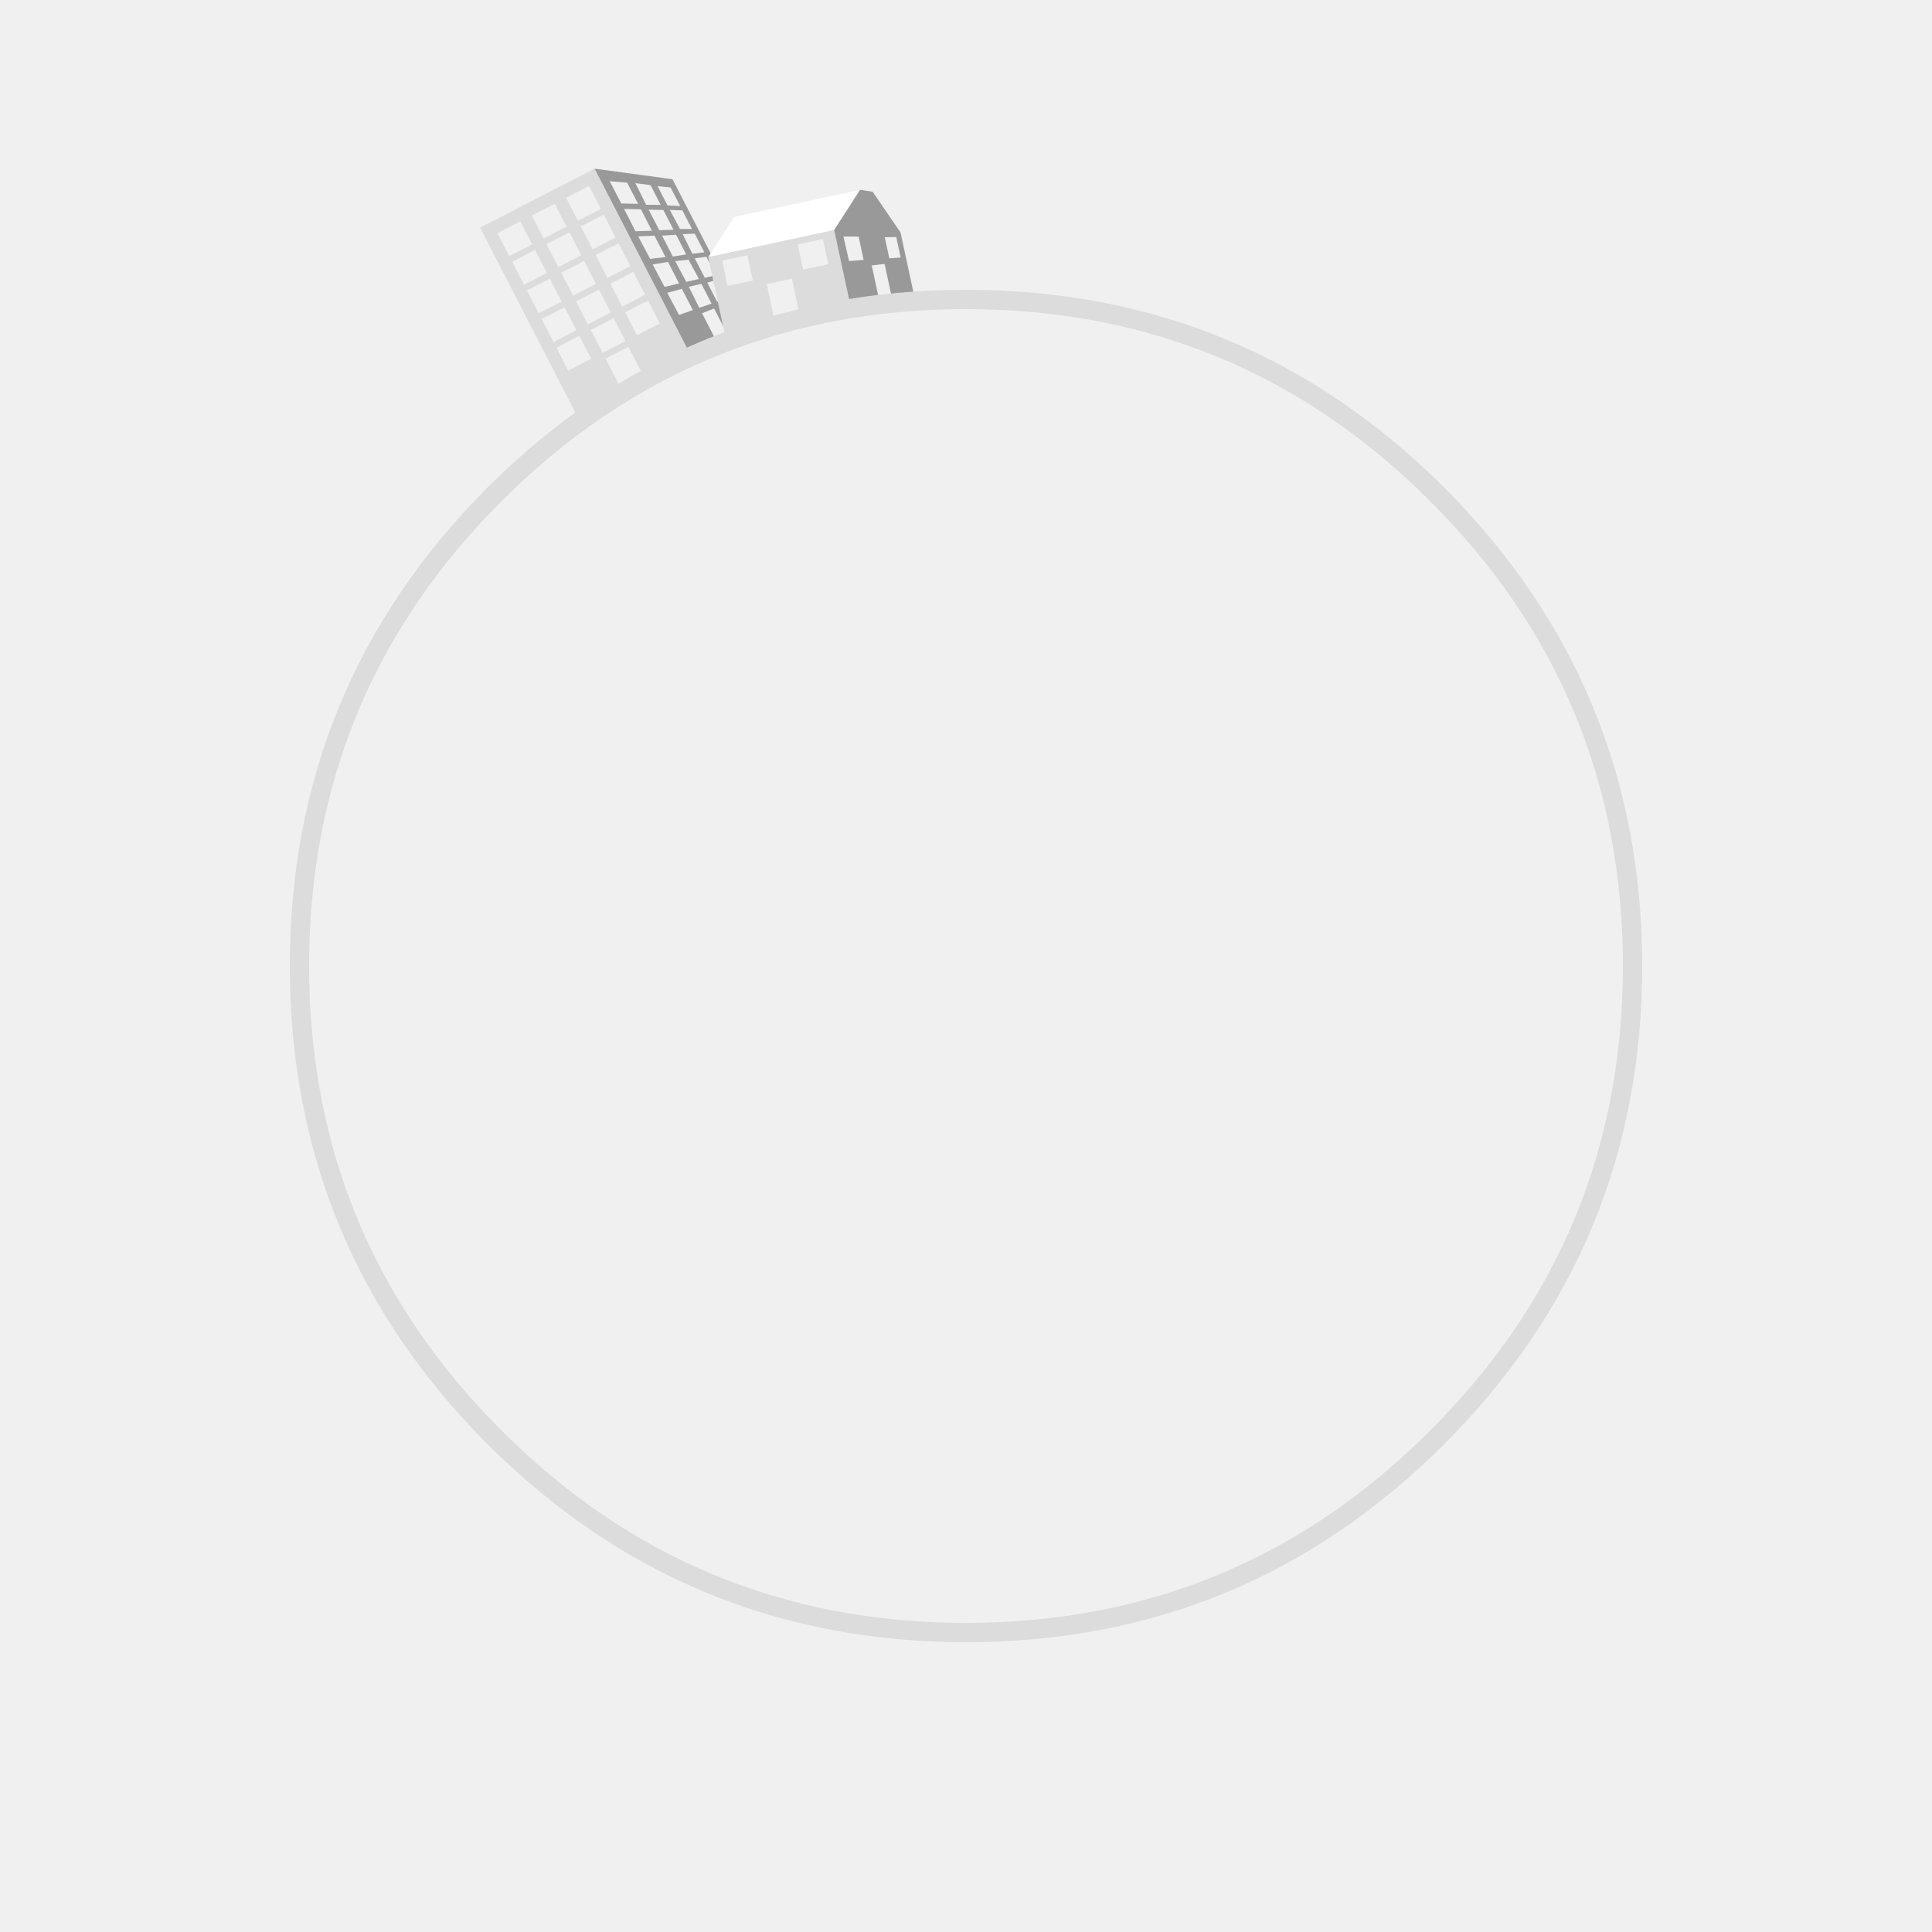
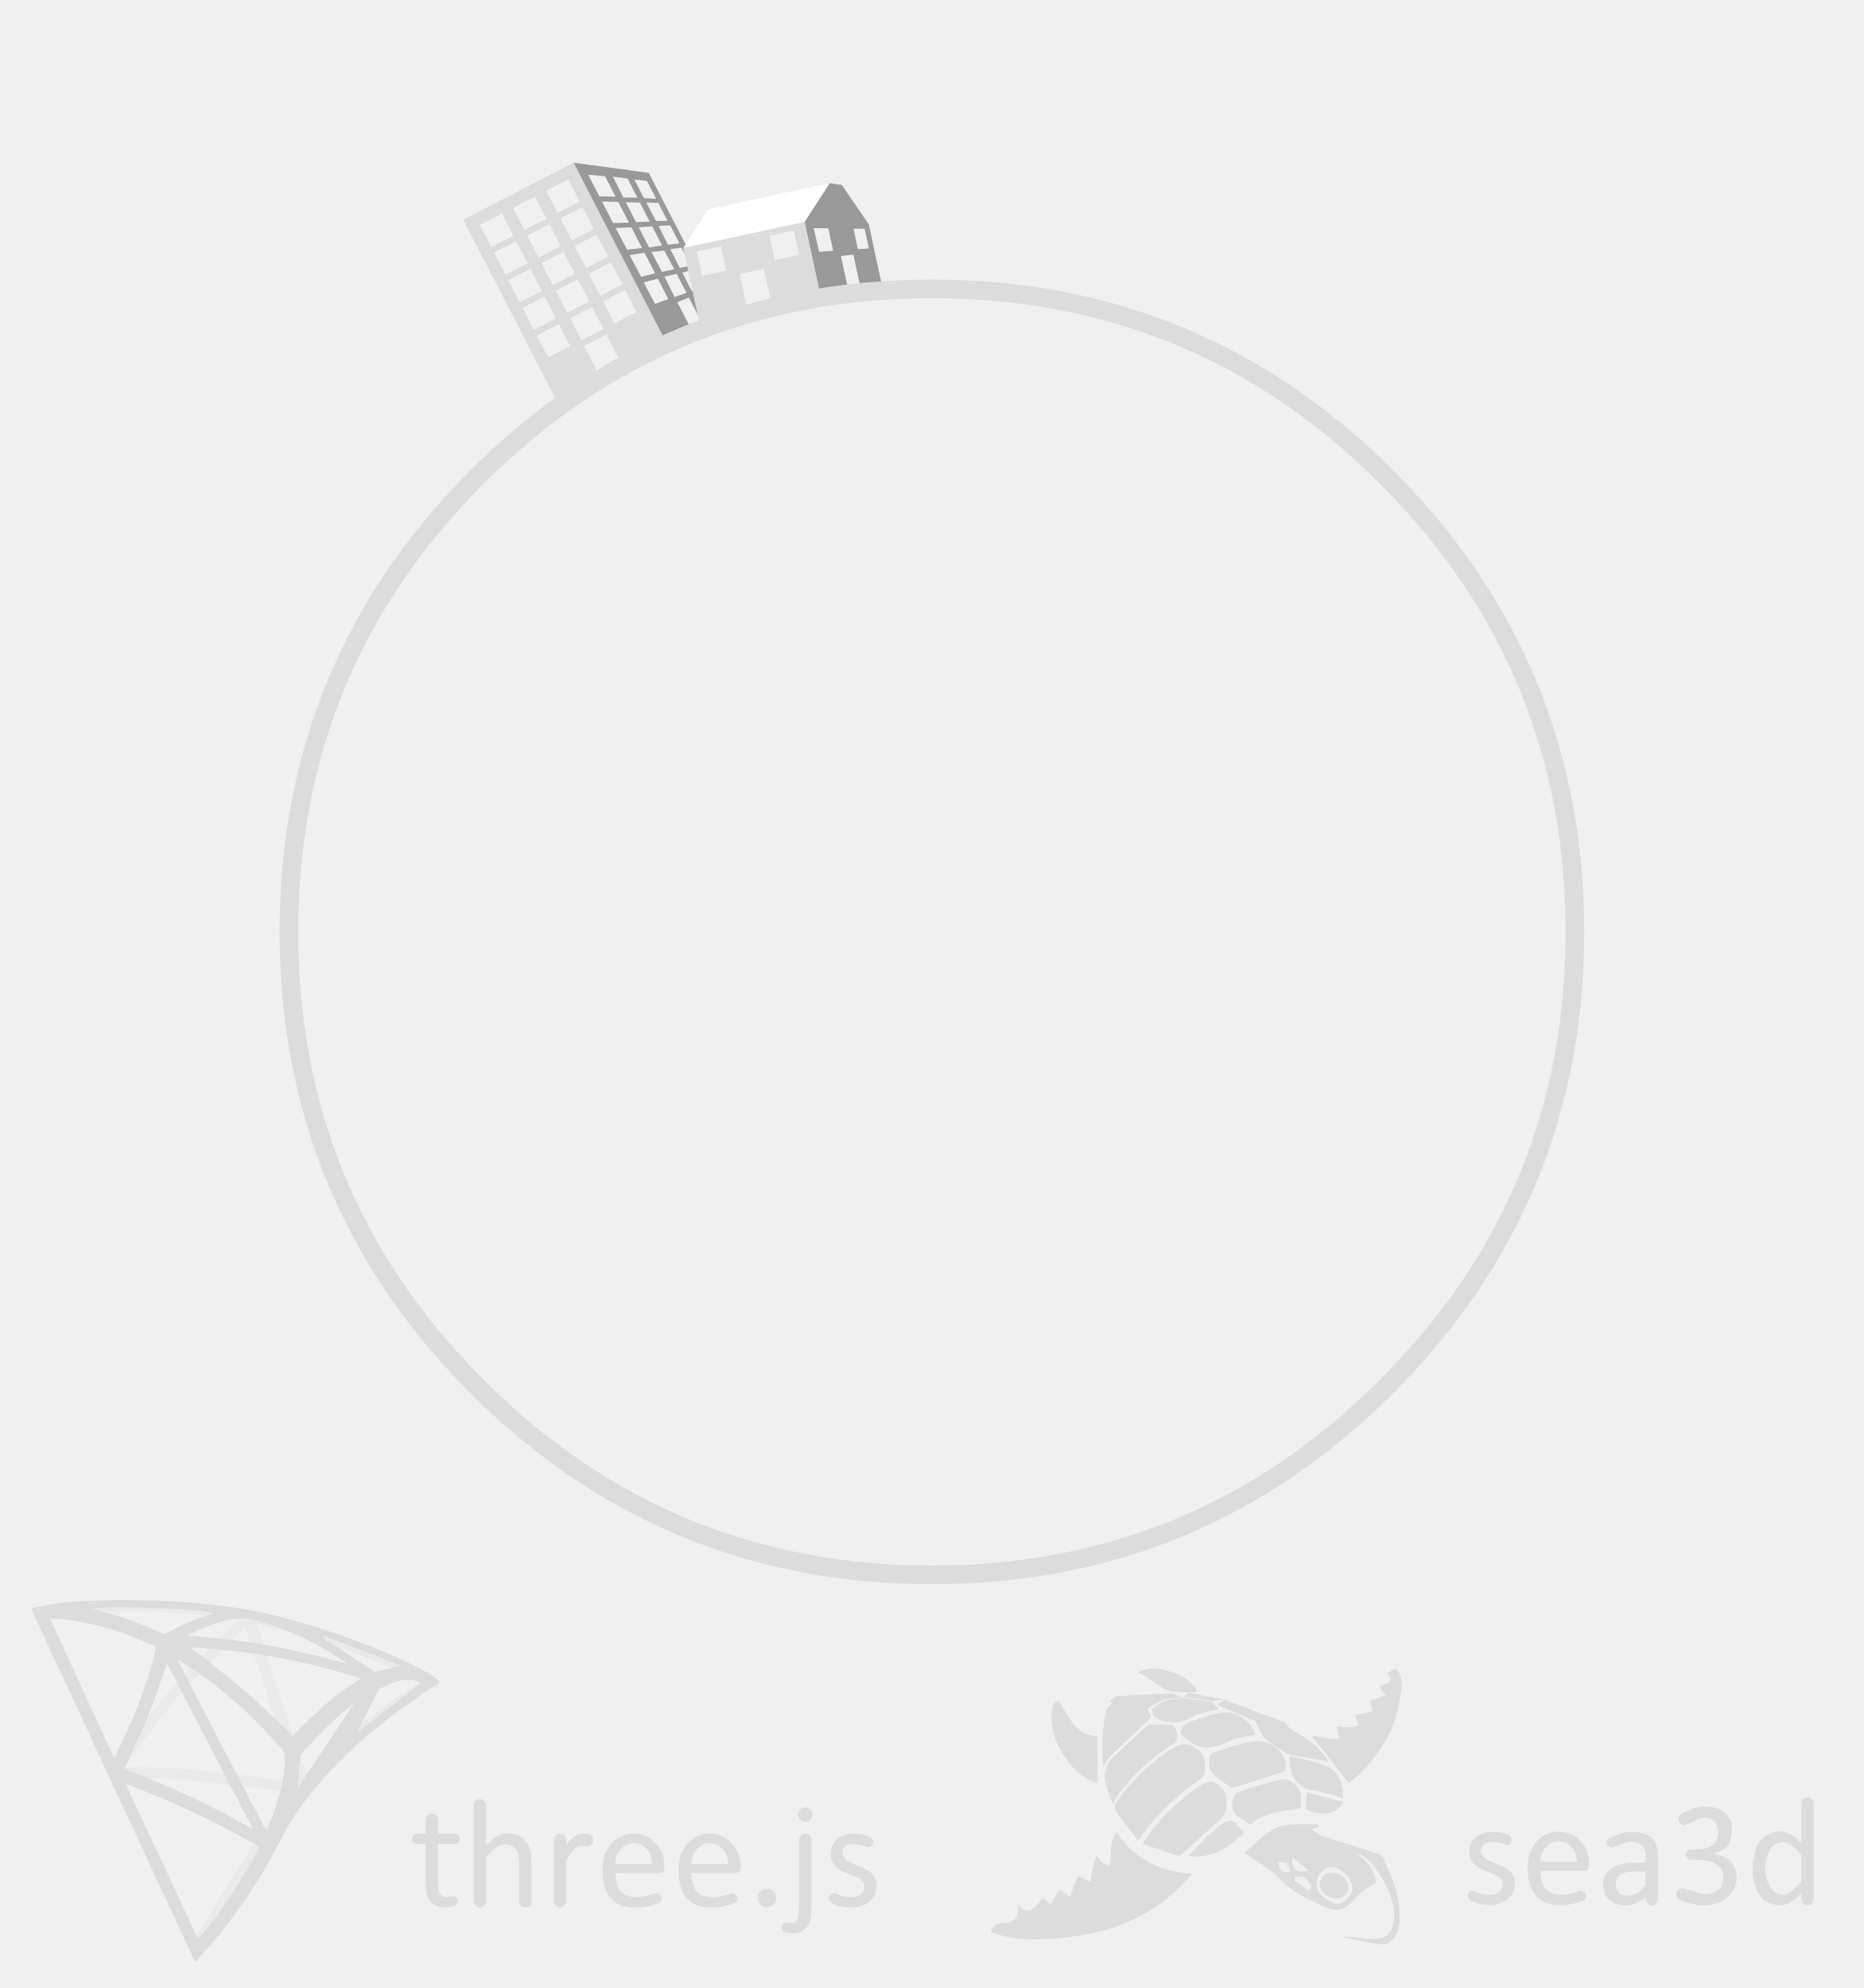
- <svg xmlns="http://www.w3.org/2000/svg" xmlns:xlink="http://www.w3.org/1999/xlink" version="1.1" preserveAspectRatio="none" x="0px" y="0px" width="300px" height="300px" viewBox="0 0 300 300">
+ <svg xmlns="http://www.w3.org/2000/svg" xmlns:xlink="http://www.w3.org/1999/xlink" version="1.1" preserveAspectRatio="none" x="0px" y="0px" width="300px" height="320px" viewBox="0 0 300 320">
  <defs>
    <g id="Symbole_2_0_Layer1_0_FILL">
-       <path fill="#DCDCDC" stroke="none" d=" M 20 0 L 0 0 0 33 8 33 8 27 12 27 12 33 20 33 20 0 M 18 2 L 18 6 14 6 14 2 18 2 M 12 2 L 12 6 8 6 8 2 12 2 M 12 7 L 12 11 8 11 8 7 12 7 M 14 11 L 14 7 18 7 18 11 14 11 M 14 12 L 18 12 18 16 14 16 14 12 M 6 2 L 6 6 2 6 2 2 6 2 M 2 11 L 2 7 6 7 6 11 2 11 M 2 12 L 6 12 6 16 2 16 2 12 M 8 21 L 8 17 12 17 12 21 8 21 M 6 17 L 6 21 2 21 2 17 6 17 M 2 22 L 6 22 6 26 2 26 2 22 M 14 22 L 18 22 18 26 14 26 14 22 M 14 17 L 18 17 18 21 14 21 14 17 M 8 22 L 12 22 12 26 8 26 8 22 M 8 12 L 12 12 12 16 8 16 8 12 Z" />
+       <path fill="#DCDCDC" stroke="none" d=" M 20 0 L 0 0 0 33 8 33 8 27 12 27 12 33 20 33 20 0 M 18 2 L 18 6 14 6 14 2 18 2 M 12 2 L 12 6 8 6 8 2 12 2 M 14 11 L 14 7 18 7 18 11 14 11 M 12 7 L 12 11 8 11 8 7 12 7 M 14 12 L 18 12 18 16 14 16 14 12 M 6 2 L 6 6 2 6 2 2 6 2 M 2 11 L 2 7 6 7 6 11 2 11 M 2 12 L 6 12 6 16 2 16 2 12 M 2 22 L 6 22 6 26 2 26 2 22 M 2 21 L 2 17 6 17 6 21 2 21 M 8 21 L 8 17 12 17 12 21 8 21 M 14 21 L 14 17 18 17 18 21 14 21 M 14 22 L 18 22 18 26 14 26 14 22 M 8 16 L 8 12 12 12 12 16 8 16 M 8 22 L 12 22 12 26 8 26 8 22 Z" />
    </g>
    <g id="Symbole_2_0_Layer0_0_FILL">
-       <path fill="#999999" stroke="none" d=" M 26.55 33 L 30 33 30 7 20 0 20 33 24.55 33 24.55 27.6 26.55 27.8 26.55 33 M 21.2 2.8 L 23.5 4.25 23.5 7.95 21.2 6.7 21.2 2.8 M 21.2 7.65 L 23.5 8.9 23.5 12.65 21.2 11.55 21.2 7.65 M 29.15 11.25 L 27.45 10.25 27.45 6.9 29.15 8 29.15 11.25 M 26.55 6.25 L 26.55 9.7 24.55 8.65 24.6 4.9 26.55 6.25 M 27.45 11.05 L 29.15 12 29.15 15.25 27.5 14.4 27.45 11.05 M 24.55 9.5 L 26.55 10.6 26.55 14.05 24.55 13.1 24.55 9.5 M 26.55 14.9 L 26.55 18.35 24.55 17.7 24.55 14.05 26.55 14.9 M 27.5 15.3 L 29.2 16.1 29.2 19.35 27.45 18.7 27.5 15.3 M 21.2 12.45 L 23.5 13.5 23.5 17.25 21.25 16.4 21.2 12.45 M 21.2 17.35 L 23.5 18.1 23.5 21.85 21.25 21.3 21.2 17.35 M 21.2 22.3 L 23.5 22.8 23.5 26.5 21.25 26.2 21.2 22.3 M 29.2 23.35 L 27.45 22.9 27.45 19.5 29.15 20.1 29.2 23.35 M 27.45 23.75 L 29.2 24.1 29.2 27.35 27.45 27.1 27.45 23.75 M 26.5 19.25 L 26.55 22.65 24.6 22.15 24.55 18.5 26.5 19.25 M 24.6 23 L 26.55 23.5 26.55 26.95 24.55 26.65 24.6 23 Z" />
+       <path fill="#999999" stroke="none" d=" M 24.55 33 L 24.55 27.6 26.55 27.8 26.55 33 30 33 30 7 20 0 20 33 24.55 33 M 21.2 2.8 L 23.5 4.25 23.5 7.95 21.2 6.7 21.2 2.8 M 21.2 7.65 L 23.5 8.9 23.5 12.65 21.2 11.55 21.2 7.65 M 27.45 11.05 L 29.15 12 29.15 15.25 27.5 14.4 27.45 11.05 M 26.55 6.25 L 26.55 9.7 24.55 8.65 24.6 4.9 26.55 6.25 M 27.45 10.25 L 27.45 6.9 29.15 8 29.15 11.25 27.45 10.25 M 24.55 9.5 L 26.55 10.6 26.55 14.05 24.55 13.1 24.55 9.5 M 26.55 14.9 L 26.55 18.35 24.55 17.7 24.55 14.05 26.55 14.9 M 27.5 15.3 L 29.2 16.1 29.2 19.35 27.45 18.7 27.5 15.3 M 21.2 17.35 L 23.5 18.1 23.5 21.85 21.25 21.3 21.2 17.35 M 21.25 16.4 L 21.2 12.45 23.5 13.5 23.5 17.25 21.25 16.4 M 21.2 22.3 L 23.5 22.8 23.5 26.5 21.25 26.2 21.2 22.3 M 26.5 19.25 L 26.55 22.65 24.6 22.15 24.55 18.5 26.5 19.25 M 27.45 23.75 L 29.2 24.1 29.2 27.35 27.45 27.1 27.45 23.75 M 27.45 22.9 L 27.45 19.5 29.15 20.1 29.2 23.35 27.45 22.9 M 24.6 23 L 26.55 23.5 26.55 26.95 24.55 26.65 24.6 23 Z" />
    </g>
    <g id="copie_Symbole_2_0_Layer1_0_FILL">
-       <path fill="#FFFFFF" stroke="none" d=" M 5.25 15.75 L 0 21 20 21 25.25 15.75 5.25 15.75 Z" />
+       <path fill="#FFFFFF" stroke="none" d=" M 0 21 L 20 21 25.25 15.75 5.25 15.75 0 21 Z" />
      <path fill="#DCDCDC" stroke="none" d=" M 20 21 L 0 21 0 33 8 33 8 27 12 27 12 33 20 33 20 21 M 2 22 L 6 22 6 26 2 26 2 22 M 14 22 L 18 22 18 26 14 26 14 22 Z" />
    </g>
    <g id="copie_Symbole_2_0_Layer0_0_FILL">
      <path fill="#999999" stroke="none" d=" M 30 23.55 L 27.1 16.45 25.25 15.75 20 21 20 33 24.55 33 24.55 27.6 26.55 27.8 26.55 33 30 33 30 23.55 M 21.2 22.3 L 23.5 22.8 23.5 26.5 21.25 26.2 21.2 22.3 M 27.45 23.75 L 29.2 24.1 29.2 27.35 27.45 27.1 27.45 23.75 Z" />
    </g>
-     <g id="Layer1_0_FILL">
+     <g id="Layer2_0_FILL">
      <path fill="#DCDCDC" stroke="none" d=" M 255 150 Q 255 106.5 224.25 75.7 193.5 45 150 45 106.5 45 75.7 75.7 45 106.5 45 150 45 193.5 75.7 224.25 106.5 255 150 255 193.5 255 224.25 224.25 255 193.5 255 150 M 222.1 77.85 Q 252 107.7 252 150 252 192.3 222.1 222.1 192.3 252 150 252 107.7 252 77.85 222.1 48 192.3 48 150 48 107.7 77.85 77.85 107.7 48 150 48 192.3 48 222.1 77.85 Z" />
+     </g>
+     <g id="Symbole_3_0_Layer1_0_FILL">
+       <path fill="#DCDCDC" fill-opacity="0.302" stroke="none" d=" M 154.15 25.4 Q 114.85 9.35 91.85 5.05 68.8 0.75 32.1 0.1 13.75 -0.25 0 0.25 L 1.65 5.1 Q 12.15 4.05 27.85 3.95 59.2 3.75 85.05 8.6 66.55 26.8 54.7 39.25 43.25 51.35 29.45 71.25 22.6 81.2 18 88.75 L 19.85 93.45 Q 23.7 93.1 31.7 93.2 47.7 93.35 68.35 95.6 95.7 98.65 112.75 101.05 99.05 118.95 79.1 151.2 69.1 167.3 61.85 179.85 L 64.35 185.25 Q 72.3 174.15 82.55 159.35 103.1 129.8 114.65 111.6 126.2 93.4 158.7 65.15 174.95 51.05 188.85 40.6 173.8 33.45 154.15 25.4 M 121.35 90.6 Q 113.85 68.8 107.9 50.75 101.25 30.75 95.45 10.8 126 17.7 157.75 30.1 173.6 36.3 183.35 41.1 173.75 47.35 161.4 56.4 136.8 74.5 123.35 88.45 L 121.35 90.6 M 102.15 53.55 Q 109 74.2 115.85 95.6 96.8 92.7 70.4 89.8 53.85 88 37.3 87.55 29 87.35 24 87.45 28.95 80.3 35.75 71.25 49.3 53.1 58.5 43.45 71.35 29.9 88.6 12.25 95.3 32.85 102.15 53.55 Z" />
+     </g>
+     <g id="Symbole_3_0_Layer0_0_FILL">
+       <path fill="#DCDCDC" stroke="none" d=" M 301.3 127.5 Q 300.75 126.25 299.45 125.75 295.6 124.8 292.95 126.1 291.2 126.9 289.65 128.45 288.8 129.35 287.15 131.5 L 287.15 128.7 Q 287.15 127.3 286.15 126.35 285.2 125.4 283.8 125.4 282.45 125.4 281.5 126.35 280.5 127.3 280.5 128.7 L 280.5 161.65 Q 280.5 163.05 281.5 164 282.45 165 283.8 165 285.2 165 286.15 164 287.15 163.05 287.15 161.65 L 287.15 139.5 Q 289.95 135.2 291.45 133.7 294 131.15 297.15 132.05 298.45 132.5 299.7 131.9 300.95 131.35 301.4 130.05 301.9 128.75 301.3 127.5 M 212.7 115.7 Q 211.7 116.65 211.7 118.05 L 211.7 125.4 207 125.4 Q 205.85 125.4 205.05 126.2 204.25 127.05 204.25 128.2 204.25 129.35 205.05 130.15 205.85 130.95 207 130.95 L 211.7 130.95 211.7 152.7 Q 211.95 156.65 212.4 158.4 213.2 161.35 215.15 162.85 219.75 166.35 227.25 164.15 228.3 163.8 228.8 162.75 229.3 161.7 228.9 160.6 228.5 159.5 227.45 159.05 226.4 158.55 225.35 158.95 222.8 159.55 222.25 159.45 221.35 159.4 220.05 158.15 219.1 157.3 218.7 155.4 218.5 154.4 218.35 151.75 L 218.35 130.95 227.25 130.95 Q 228.4 130.95 229.25 130.15 230.05 129.35 230.05 128.2 230.05 127.05 229.25 126.2 228.4 125.4 227.25 125.4 L 218.35 125.4 218.35 118.05 Q 218.35 116.65 217.35 115.7 216.4 114.7 215 114.7 213.65 114.7 212.7 115.7 M 238.5 107.8 Q 237.5 108.75 237.5 110.15 L 237.5 161.65 Q 237.5 163.05 238.5 164 239.45 165 240.8 165 242.2 165 243.15 164 244.15 163.05 244.15 161.65 L 244.15 138 Q 247.95 133.8 250.05 132.45 253.5 130.2 256.85 131.45 259.95 132.6 261.05 135.7 261.7 137.55 261.95 142.05 L 261.95 161.65 Q 261.95 163.05 262.9 164 263.85 165 265.25 165 266.65 165 267.6 164 268.6 163.05 268.6 161.65 L 268.6 141.25 Q 268.25 135 267.25 132.35 265.55 127.9 260.8 126.2 255.65 124.3 251.3 126.2 248.65 127.3 244.15 131.3 L 244.15 110.15 Q 244.15 108.75 243.15 107.8 242.2 106.8 240.8 106.8 239.45 106.8 238.5 107.8 M 418.2 117.85 Q 419.35 116.7 419.35 115.1 419.35 113.5 418.2 112.35 417.05 111.2 415.45 111.2 413.85 111.2 412.7 112.35 411.55 113.5 411.55 115.1 411.55 116.7 412.7 117.85 413.85 119 415.45 119 417.05 119 418.2 117.85 M 445.7 131.5 Q 445.75 131.5 448.2 132.45 449.3 132.85 450.35 132.35 451.4 131.85 451.8 130.8 452.2 129.7 451.7 128.65 451.2 127.6 450.1 127.2 448.1 126.3 447.6 126.15 445.65 125.55 442.45 125.4 438.85 125.2 435.55 126.5 430.6 128.45 429.45 133.2 428.25 138.4 430.7 141.75 432.75 144.6 438.1 146.75 443.75 149.1 444.05 149.25 447.2 151.05 447.15 153.9 447.1 159.05 440.8 159.45 437.5 159.6 435.05 158.85 434.15 158.6 431.8 157.45 430.7 157.1 429.65 157.55 428.65 158.05 428.25 159.1 427.85 160.2 428.35 161.25 428.8 162.3 429.9 162.7 434.05 165 439.8 165 445.4 165.05 449.15 162.45 453.5 159.4 453.65 153.6 453.8 148.25 449.25 145.2 448.1 144.45 441.15 141.6 434.1 138.8 435.55 134.25 436.2 132.2 437.75 131.45 438.75 131 440.65 131 443.75 130.95 445.7 131.5 M 403.05 174.8 Q 402.65 175.9 403.15 176.95 403.6 178 404.7 178.35 408.4 178.9 410.4 178.65 413.3 178.3 415.45 176.3 417.45 174.35 418.2 171.05 418.65 169 418.8 164.75 L 418.8 128.7 Q 418.8 127.3 417.8 126.35 416.85 125.35 415.45 125.35 414.05 125.35 413.1 126.35 412.1 127.3 412.1 128.7 L 412.1 164.75 Q 412.05 167.4 411.85 168.75 411.55 170.8 410.8 171.85 409.95 172.9 409.05 173.1 408.4 173.3 406.6 173.15 405.5 172.75 404.45 173.25 403.45 173.7 403.05 174.8 M 399.9 159.95 Q 399.9 157.9 398.45 156.4 397 154.95 394.9 154.95 392.85 154.95 391.35 156.4 389.9 157.9 389.9 159.95 389.9 162 391.35 163.5 392.85 164.95 394.9 164.95 397 164.95 398.45 163.5 399.9 162 399.9 159.95 M 339.85 141.65 Q 339.55 134.85 334.85 130.15 330.1 125.35 323.4 125.35 316.35 125.35 311.6 130.45 306.6 135.85 306.6 144.75 306.6 155.4 311.6 160.55 315.9 165 323.4 165 327.35 165.15 330.55 164.5 332.45 164.1 336.35 162.75 337.45 162.4 337.95 161.35 338.4 160.3 338 159.2 337.65 158.1 336.6 157.65 335.55 157.15 334.45 157.55 330.1 158.9 328 159.2 323.1 159.95 319.25 158.4 315.95 157.05 314.7 153.55 313.9 151.4 313.55 146.45 L 337.25 146.45 Q 338.65 146.45 339.2 145.7 340 144.65 339.85 141.65 M 330.7 134.1 Q 333.25 137.3 333.25 141.65 L 313.5 141.65 Q 313.5 137.3 316.1 134.1 318.9 130.55 323.4 130.55 327.9 130.55 330.7 134.1 M 380.65 141.65 Q 380.35 134.85 375.65 130.15 370.9 125.35 364.2 125.35 357.15 125.35 352.45 130.45 347.45 135.85 347.4 144.75 347.4 155.4 352.4 160.55 356.7 165 364.2 165 368.15 165.15 371.35 164.5 373.25 164.1 377.15 162.75 378.25 162.4 378.75 161.35 379.2 160.3 378.8 159.2 378.45 158.1 377.4 157.65 376.35 157.15 375.25 157.55 370.9 158.9 368.8 159.2 363.9 159.95 360.05 158.4 356.75 157.05 355.5 153.55 354.7 151.4 354.35 146.45 L 378.05 146.45 Q 379.45 146.45 380 145.7 380.8 144.65 380.65 141.65 M 371.5 134.1 Q 374.05 137.3 374.05 141.65 L 354.3 141.65 Q 354.3 137.3 356.9 134.1 359.7 130.55 364.2 130.55 368.7 130.55 371.5 134.1 M 214.9 47.1 L 219.5 44.25 Q 214.25 37.9 186.1 26.45 158.2 15.15 131.95 8.6 100.3 0.7 57.35 0.05 18.3 -0.55 0 4.6 L 87.7 193.65 88.75 193.7 Q 89.55 192.45 89.9 192.1 95.95 185.85 102.35 177.75 107.15 171.7 113.75 162.5 119.45 154.55 125.45 144.15 129.25 137.6 135.9 125.05 146.05 105.85 166.45 85.7 176.45 75.8 186.25 67.9 191.2 63.85 198.15 58.8 202.2 55.9 210.35 50.1 212.1 48.85 214.9 47.1 M 186.5 48.05 Q 193.75 43.75 199.5 43 204.7 42.35 209.55 44.25 L 174.5 71.4 Q 176.5 67.8 181.2 58.55 183.65 53.75 186.5 48.05 M 168.5 33.3 L 169.05 34.25 Q 129.95 22.45 83.95 19.1 85.7 18.25 89.2 16.5 92.25 15 94.5 14.15 100.45 11.9 105.05 10.95 110.85 9.7 116.05 10 118.7 10.2 124.2 11.85 146.65 18.45 168.5 33.3 M 185.45 38.3 Q 184.4 38.5 183.65 38.05 174.8 32.25 157.2 20.55 157.15 20.55 157 20.15 L 157.4 19.3 198.45 35.2 185.45 38.3 M 113.7 47.85 Q 108.2 43.1 99.75 36.5 90.3 29.15 85.65 25.45 133 27.9 177.1 42.15 167.25 47.9 157.2 56.7 150.45 62.55 140.4 72.85 131.5 64.35 127.1 60.15 119.25 52.6 113.7 47.85 M 134.65 80.05 Q 135.85 81.35 135.95 83.35 136.6 93.45 132.7 106.4 131.65 109.9 129.95 114.8 129 117.6 127 123.2 L 125.8 123.25 79 33 79.7 32.4 Q 83.4 34.9 90.9 39.9 106 50.5 120.9 65.25 126.05 70.4 134.65 80.05 M 144.9 82.65 Q 152.75 74.05 158.45 68.45 166.15 60.95 173.45 55.25 L 143.15 100.9 144.35 84 Q 144.45 83.2 144.9 82.65 M 68 48.25 Q 71.3 38.75 72.95 34.05 L 119.05 122.85 Q 82.75 102.5 49.9 90.75 54.4 81.2 56.55 76.5 60.35 68.25 62.7 62.5 65.05 56.8 68 48.25 M 66.6 25.75 Q 66.95 26.45 66.55 27.9 59.5 56 44.55 84.8 L 10.1 9.8 14.8 10.1 Q 17.5 10.25 19.2 10.5 43.4 13.85 64.9 24.3 66.25 24.95 66.6 25.75 M 51.95 10.25 Q 48.05 8.85 42.35 7.3 35.95 5.6 32.85 4.7 39.35 3.3 66.4 4.35 93.5 5.35 98.45 7.25 86.5 10.1 73.2 17.55 71.8 18.35 70.8 17.95 69.9 17.6 61.4 14 55.75 11.6 51.95 10.25 M 106.65 159.25 Q 95.55 175.9 89.6 181.8 L 51.05 99.4 51.65 98.9 Q 87.8 112.5 122.5 132.4 117.65 142.7 106.65 159.25 Z" />
+     </g>
+     <g id="Symbole_4_0_Layer0_0_FILL">
+       <path fill="#DCDCDC" stroke="none" d=" M 181.3 49.95 Q 178.05 44.35 172.2 39.75 168 36.45 160.65 32.4 159.65 31.05 159.2 30.4 158.3 29.2 157.55 28.9 153.6 27.3 131.45 19.05 L 125.6 16.8 125.65 16.7 121.45 19.65 142.1 28.35 Q 142.9 29.9 144.25 33.1 145.5 35.9 146.85 37.25 148.8 39.2 152.1 41.35 154 42.6 157.8 45 159.3 46.1 160.7 46.35 L 181.3 49.95 M 103.2 15.4 L 105 15.5 Q 110.05 16.2 118.55 17.65 120.85 17.25 125.3 16.75 L 106.25 13.1 103.2 15.4 M 169.05 75.55 Q 176.2 78.7 181.3 77.75 186.55 76.8 189.15 71.6 L 169.65 66.55 169.05 75.55 M 57.2 36.35 Q 49.85 36.25 44.7 30.25 42.95 28.15 36.8 17.65 34.35 17.65 33.5 19.55 33.15 20.4 32.85 23.35 31.75 35.05 39.3 46.8 46.85 58.5 57.5 61.65 L 57.2 36.35 M 122.25 98.25 Q 128.3 95.45 136 88.55 131.75 82.35 129.4 81.8 126.95 81.2 121.65 85.4 114.85 90.75 106.15 100.6 114.4 101.9 122.25 98.25 M 93.9 78.4 Q 86.15 86.4 81.65 94.2 96.95 99.45 100.1 100.4 100.75 100.6 101.9 100.1 102.85 99.65 103.65 98.9 105.95 96.8 114.1 89.3 120.5 83.4 124.55 79.8 126.3 78.25 126.6 73.1 126.9 67.9 125.2 65.85 121.4 61.15 118.6 60.8 115.8 60.45 110.8 64 101.5 70.6 93.9 78.4 M 112.7 45 Q 107.7 40.7 104.3 40.6 100.9 40.45 95.35 44.35 78.95 55.85 68.15 70.8 66.75 72.7 66.65 74.3 66.55 75.95 67.85 77.65 L 79.15 92.35 Q 92.4 72.9 113.15 59.15 115.2 57.75 115 52.3 114.8 46.8 112.7 45 M 97.35 40.9 Q 99.05 39.85 99.6 38.9 100.35 37.7 100.05 35.65 99.65 32.95 99.2 32 98.35 30.4 96.35 30.25 96 30.25 84.75 29.95 81.55 33.05 74.85 39.2 68.15 45.35 64.9 48.4 60.65 53.55 61.5 60.1 61.9 62.9 65.4 72.8 66.95 70.25 67.55 69.2 68.6 67.45 69.4 66.45 80.75 51.75 97.35 40.9 M 88.65 19 Q 91.7 17.25 93.2 16.55 L 102.25 15.55 Q 101.65 15.35 99.35 14.2 97.75 13.4 96.45 13.45 85.1 13.7 68 14.95 67.2 15 66.05 15.85 64.75 16.9 64.1 17.3 L 65.15 18.9 Q 64.15 19.7 63.6 20.2 62.55 21.15 62.35 21.95 60.5 29 60.05 37.1 59.7 43.95 60.3 52.75 61.65 50.55 62.35 49.55 63.45 47.8 64.35 47 70.8 40.85 83.65 28.9 85.8 26.2 85.85 25.95 86 25.15 84.1 21.45 85.6 20.75 88.65 19 M 118.45 17.9 L 103.35 15.8 93.1 17.3 86.65 21.8 Q 86.7 24.4 88 25.7 89.05 26.8 91.85 27.8 96.5 29.4 100.9 28.8 104.95 28.2 109.55 25.55 111.75 24.25 115.6 23.35 117.8 22.8 122.4 21.75 L 118.45 17.9 M 102.05 12.8 L 110.9 12.8 Q 108.25 5.7 96.95 1.85 85.6 -2 79.1 2.25 79.7 2.55 81.45 3.4 82.7 3.95 83.4 4.4 83.65 4.55 88.65 8.05 91.8 10.25 94.05 11.35 95.5 12.1 97.9 12.4 99.3 12.55 102.05 12.8 M 153.7 43.05 Q 148.55 38.65 142.35 39.05 137.45 39.4 131.05 41.3 128.8 42 119.85 45.15 117.2 46.1 117.3 50.7 117.4 55.25 120 57.3 126.95 62.65 128 63.4 128.55 63.8 129.4 63.95 130.3 64.1 130.95 63.85 135.2 62.5 158.15 55.2 159.5 48 153.7 43.05 M 128 39.05 Q 130.55 37.7 134.8 36.95 137.2 36.55 142.2 35.75 140.15 30 135.3 26.6 130.25 23 124.55 23.7 120.25 24.25 114.85 25.95 112.05 26.85 105.3 29.35 104.15 29.8 103.1 31.5 102.1 33.2 101.95 34.7 101.9 35.4 103.3 36.6 104.15 37.25 105.85 38.5 110.85 42.65 116.65 42.5 121.55 42.35 128 39.05 M 164.45 75.5 Q 166.2 75.05 166.25 74.55 167.1 68.2 165.75 65.7 163.85 62.3 161.25 60.75 158.2 58.95 154.65 59.85 141.75 63.2 133.95 66 130.45 67.25 129.75 71.7 129.1 76.15 131.95 78.75 133.25 79.95 135.5 81.35 136.75 82.2 139.5 83.95 146.75 77.1 161.4 76.05 162.9 75.9 164.45 75.5 M 189.05 69.75 Q 189.45 63.5 187.1 58.8 184.7 54 180 52.25 176.2 50.8 170.35 49.35 163.7 47.8 160.3 46.9 160.35 55.6 163.75 60.15 167.05 64.6 174.05 65.65 177.7 66.25 181.9 67.4 182.45 67.55 189.05 69.75 M 220.6 9.6 Q 220.9 7.25 220.05 4.55 218.85 0.75 217.5 0.25 216.85 0 215.45 0.85 213.75 2 212.85 2.45 215.7 6.7 213.35 7.95 209.75 8.8 208.45 9.75 L 212.1 14.5 203.4 17.45 205.15 22.9 195.7 25.1 197.35 30.85 Q 195.4 31.2 194.45 31.35 192.7 31.65 191.5 31.65 190.3 31.7 188.6 31.45 186.7 31.2 185.7 31.05 L 187.1 37.7 Q 184.8 37.75 183.65 37.8 181.65 37.8 180.3 37.6 177.7 37 176.4 36.75 174.15 36.3 172.5 36.55 L 192.1 61.45 Q 202.65 54.05 211.85 38.95 215.65 32.7 217.8 24.8 219.6 18.4 220.6 9.6 M 178.1 90.05 Q 176.95 89.7 175.35 88.55 172.35 86.5 172.3 86.45 L 176.15 85.05 176.1 83.65 Q 168.55 83.6 164.8 83.65 158.05 83.65 154 85.25 149.85 86.85 144.6 91.45 138.9 96.75 136.1 98.95 139.5 101.4 146.05 105.55 151.65 109.25 154.6 112.5 159 117.35 165.6 121.25 168.95 123.25 177.75 127.4 184.05 130.35 187.9 129.25 191.5 128.25 196.65 122.45 198.25 120.65 201.35 118.55 206.6 114.95 206.8 114.8 205.2 104.5 195.2 98.8 L 197.15 99.5 Q 198.35 99.9 199.1 100.3 205.15 103.5 210.95 114.4 216.8 125.25 216.5 132.7 216.25 139.65 213.45 142.5 210.65 145.4 204.25 145.2 201.5 145.1 196.2 144.4 193.05 144 192.3 143.95 190.05 143.8 188.25 144.2 191.95 144.9 199.3 146.35 205.9 147.65 210.4 148.2 213.4 148.55 216.2 144.95 218.95 141.4 219.3 136.95 220.05 128.2 217.3 118.6 215.4 112 210.7 101.75 210.05 100.4 207.65 99.4 207.1 99.15 203.35 97.95 199.25 96.6 190.7 94 182.35 91.45 178.1 90.05 M 194.05 117.85 Q 194 120.8 191.8 123.2 189.45 125.85 186.8 126.2 184.1 126.6 181.45 124.55 177.55 122.7 175.95 119.45 174.35 116.2 175.55 112.55 176.6 109.1 179.65 107.6 182.75 106 186.05 107.4 189.7 108.9 192.25 112.4 194.15 115 194.05 117.85 M 170.5 108.3 Q 165.65 109.7 163.55 108.05 161.5 106.4 161.9 101.5 L 170.5 108.3 M 168.45 112.4 Q 170.3 113.45 171.8 116.3 172 116.65 171.6 117.65 171.4 118.15 170.9 119.25 165.75 115.85 163.2 114.05 163.05 113.95 163.1 113.4 163.1 112.35 163.1 112.1 166.2 111.1 168.45 112.4 M 156.05 108.6 Q 154.8 107.6 154.3 104.25 157.6 103.85 158.9 104.85 160.15 105.85 160.6 109.2 157.3 109.6 156.05 108.6 M 191.05 114.25 Q 189.6 111.55 186.6 110.3 183.6 109.05 180.8 110 178 110.95 177 113.55 176.05 116.15 177.5 118.85 178.95 121.5 182 122.75 185 124 187.8 123.05 190.6 122.1 191.55 119.5 192.5 116.9 191.05 114.25 M 67.55 88.2 Q 65.65 90.85 64.95 94 64.45 96.35 64.45 100.25 64.5 101.3 64 105.9 62.5 105.3 61.75 105 60.4 104.4 59.55 103.9 59.1 103.6 58.5 102.7 57.35 100.9 56.85 100.25 56.75 100.6 55.55 104.55 54.9 106.75 54.6 108.1 54.35 109.25 53.6 114.8 L 47.05 111.45 Q 46.8 111.95 46 113.45 45.25 114.95 44.8 116.1 44 118.2 42.9 122.65 L 37 118.5 34.85 122.05 Q 34.55 122.6 32.3 126.65 L 27.7 123.25 Q 24.5 127.95 22.4 129.2 18.6 131.5 14.7 126.9 14.3 132.25 14.15 132.85 13.5 134.75 10.7 135.9 9.55 136.55 7.75 136.65 5.7 136.75 4.75 136.9 1.3 137.35 0 141.3 9.35 145.2 21.35 145.5 29.3 145.7 42.95 144.05 62.6 141.7 78.1 134.05 95.25 125.55 108.1 110.25 95.15 109.5 85.2 104.15 75 98.7 67.55 88.2 M 334.2 96.05 Q 336 95.35 339.45 93.9 342.55 92.85 345.25 93.2 348.3 93.6 349.9 95.5 351.3 97.2 351.4 99.85 L 351.4 104.25 344.85 104.25 Q 340.95 104.45 338.85 104.95 334.6 105.95 331.65 108.65 328.1 111.9 328.65 117.25 329.15 122.1 332.1 124.25 337.5 128.25 343.75 126.85 346.3 126.3 348.2 125.2 349.35 124.5 351.4 122.75 L 351.4 123.8 Q 351.4 125.2 352.4 126.15 353.35 127.15 354.75 127.15 356.1 127.15 357.1 126.15 358.05 125.2 358.05 123.8 L 358.05 99.85 Q 357.85 90.1 349.25 88.3 343.95 87.2 339.3 88.25 337.3 88.75 332.3 90.85 331.25 91.25 330.75 92.3 330.3 93.3 330.65 94.4 331.05 95.45 332.1 95.95 333.1 96.4 334.2 96.05 M 351.4 109.05 L 351.4 116.7 Q 348.05 119.95 347.75 120.2 345.3 121.9 341.7 121.95 338.15 121.95 336.45 119.4 334.9 117.1 335.65 114.15 336.85 109.05 344.8 109.05 L 351.4 109.05 M 441.65 72.5 Q 441.65 71.15 440.7 70.2 439.75 69.2 438.35 69.2 437 69.2 436.05 70.2 435.05 71.15 435.05 72.5 L 435.05 93.5 Q 430.65 89.6 428 88.45 423.6 86.55 418.5 88.4 413.8 90.15 411.6 94.55 410.3 97.2 409.15 103.35 408.55 107.65 409.15 111.25 410.3 117.45 411.6 120.1 413.8 124.45 418.5 126.2 423.6 128.05 428 126.2 430.6 125.05 435.05 121.1 L 435.05 123.85 Q 435.05 125.2 436.05 126.2 437 127.15 438.35 127.15 439.75 127.15 440.7 126.2 441.65 125.2 441.65 123.85 L 441.65 72.5 M 417.8 97.9 Q 419.4 94.8 422.45 93.65 425.8 92.4 429.2 94.65 431.3 96 435.05 100.15 L 435.05 114.45 Q 431.3 118.6 429.2 119.95 425.8 122.2 422.45 120.95 419.4 119.8 417.8 116.7 416.8 114.8 415.8 110.45 415.2 107.7 415.8 104.2 416.8 99.8 417.8 97.9 M 376.05 75.4 Q 372.45 77.15 371.3 77.65 370 78.15 369.4 79.4 368.85 80.6 369.3 81.9 369.8 83.2 371.05 83.75 372.3 84.35 373.55 83.85 375.6 83.1 379.85 80.85 383.8 79.35 387.4 81.35 389.9 82.75 390.3 87 390.7 91.4 388.2 94.1 386.15 96.35 381.75 97 379.95 97.25 375.85 97.25 374.7 97.25 373.9 98.05 373.1 98.85 373.1 100 373.1 101.15 373.9 101.95 374.75 102.75 375.85 102.75 381.15 102.75 382.75 102.95 388.35 103.6 390.8 106.15 393.6 109.05 393.05 113.45 392.55 117.4 390.25 119.05 386.75 121.55 382.4 121.05 379.75 120.7 372.35 118.15 371.1 117.65 369.85 118.25 368.6 118.8 368.1 120.1 367.65 121.4 368.25 122.6 368.85 123.85 370.1 124.35 374.95 126.2 378.2 126.75 384.7 127.85 390.3 125.8 395.8 123.8 398.55 118.85 400.85 114.65 400.2 110.8 399.2 104.75 395.6 102.15 393.4 100.55 388.1 99.35 392.9 97.8 394.7 95.9 397.7 92.7 397.75 85.55 397.75 81.5 394.85 78.3 391.3 74.45 384.95 74.2 380.05 74 376.05 75.4 M 263.3 96.45 Q 263.95 94.4 265.55 93.7 266.45 93.25 268.4 93.2 271.45 93.15 273.45 93.7 L 275.9 94.65 Q 276.95 95.05 278 94.55 279.05 94.05 279.4 93 279.8 91.9 279.35 90.9 278.85 89.85 277.75 89.45 275.8 88.55 275.25 88.4 273.3 87.85 270.15 87.7 266.6 87.5 263.35 88.8 258.4 90.7 257.25 95.4 256.05 100.5 258.5 103.85 260.55 106.7 265.85 108.85 271.2 111 271.75 111.35 274.85 113.15 274.85 115.95 274.8 121.05 268.55 121.45 265.25 121.6 262.8 120.85 261.85 120.55 259.6 119.45 258.5 119.1 257.45 119.55 256.45 120.05 256.05 121.1 255.65 122.2 256.15 123.25 256.6 124.3 257.7 124.65 261.85 126.95 267.55 126.95 273.1 127 276.8 124.4 281.1 121.4 281.25 115.65 281.4 110.35 276.9 107.3 275.85 106.65 268.9 103.75 261.9 100.95 263.3 96.45 M 316.2 92.35 Q 311.45 87.6 304.8 87.6 297.8 87.6 293.15 92.65 288.2 98.05 288.15 106.85 288.15 117.4 293.1 122.55 297.4 126.95 304.8 126.95 308.7 127.1 311.9 126.45 313.9 126.05 317.65 124.75 318.75 124.35 319.25 123.3 319.7 122.3 319.3 121.2 318.95 120.15 317.9 119.65 316.85 119.15 315.8 119.55 311.65 120.85 309.4 121.2 304.5 121.9 300.7 120.4 297.45 119.05 296.15 115.6 295.4 113.45 295.05 108.55 L 318.6 108.55 Q 319.95 108.55 320.5 107.8 321.3 106.75 321.15 103.8 320.85 97.05 316.2 92.35 M 297.55 96.3 Q 300.35 92.8 304.8 92.8 309.25 92.8 312.05 96.3 314.6 99.45 314.6 103.8 L 295 103.8 Q 295 99.45 297.55 96.3 Z" />
    </g>
  </defs>
  <g transform="matrix( 0.888916, -0.4580231, 0.4580231, 0.888916, 74.55,35.35) ">
    <g transform="matrix( 1, 0, 0, 1, 0,0) ">
      <use xlink:href="#Symbole_2_0_Layer1_0_FILL" />
    </g>
    <g transform="matrix( 1, 0, 0, 1, 0,0) ">
      <use xlink:href="#Symbole_2_0_Layer0_0_FILL" />
    </g>
  </g>
  <g transform="matrix( 0.9775696, -0.2105865, 0.2105865, 0.9775696, 105.55,19.4) ">
    <g transform="matrix( 1, 0, 0, 1, 0,0) ">
      <use xlink:href="#copie_Symbole_2_0_Layer1_0_FILL" />
    </g>
    <g transform="matrix( 1, 0, 0, 1, 0,0) ">
      <use xlink:href="#copie_Symbole_2_0_Layer0_0_FILL" />
    </g>
  </g>
  <g transform="matrix( 1, 0, 0, 1, 0,0) ">
-     <use xlink:href="#Layer1_0_FILL" />
+     <use xlink:href="#Layer2_0_FILL" />
+   </g>
+   <g transform="matrix( 0.2999878, 0, 0, 0.2999878, 5,257.55) ">
+     <g transform="matrix( 1, 0, 0, 1, 26.05,2.2) ">
+       <use xlink:href="#Symbole_3_0_Layer1_0_FILL" />
+     </g>
+     <g transform="matrix( 1, 0, 0, 1, 0,0) ">
+       <use xlink:href="#Symbole_3_0_Layer0_0_FILL" />
+     </g>
+   </g>
+   <g transform="matrix( 0.2999878, 0, 0, 0.2999878, 159.45,268.55) ">
+     <g transform="matrix( 1, 0, 0, 1, 0,0) ">
+       <use xlink:href="#Symbole_4_0_Layer0_0_FILL" />
+     </g>
  </g>
</svg>
